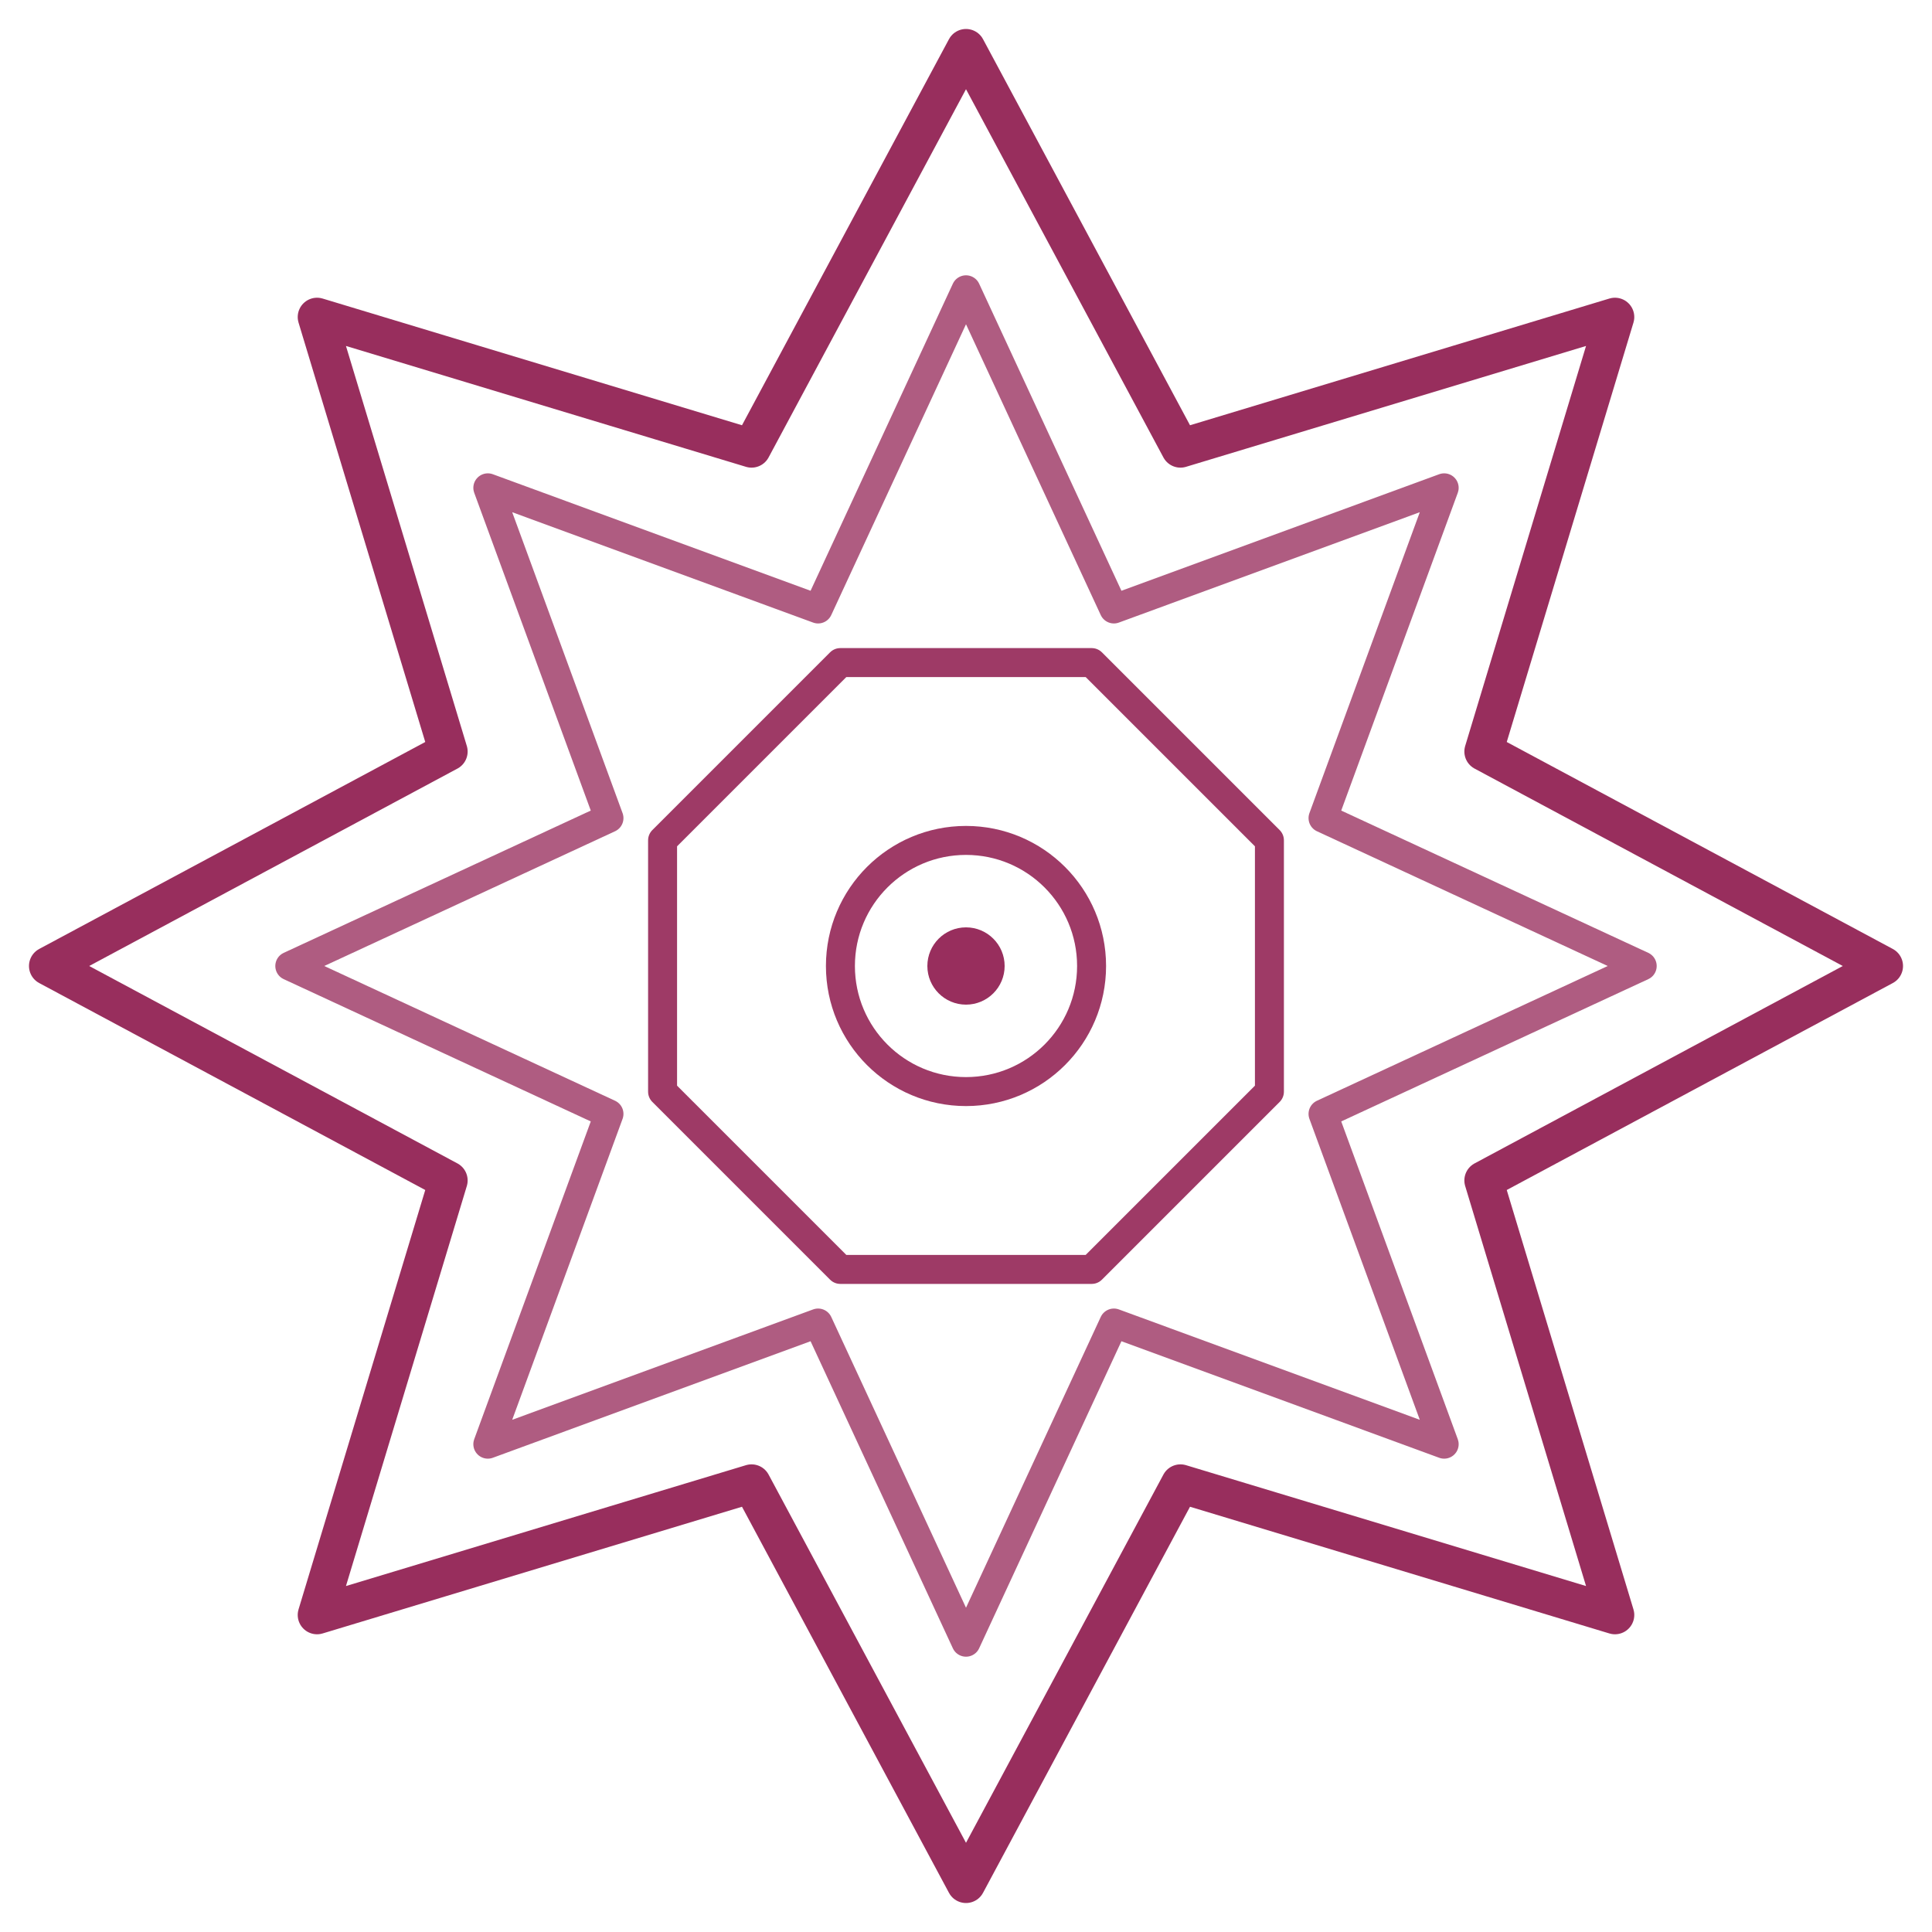
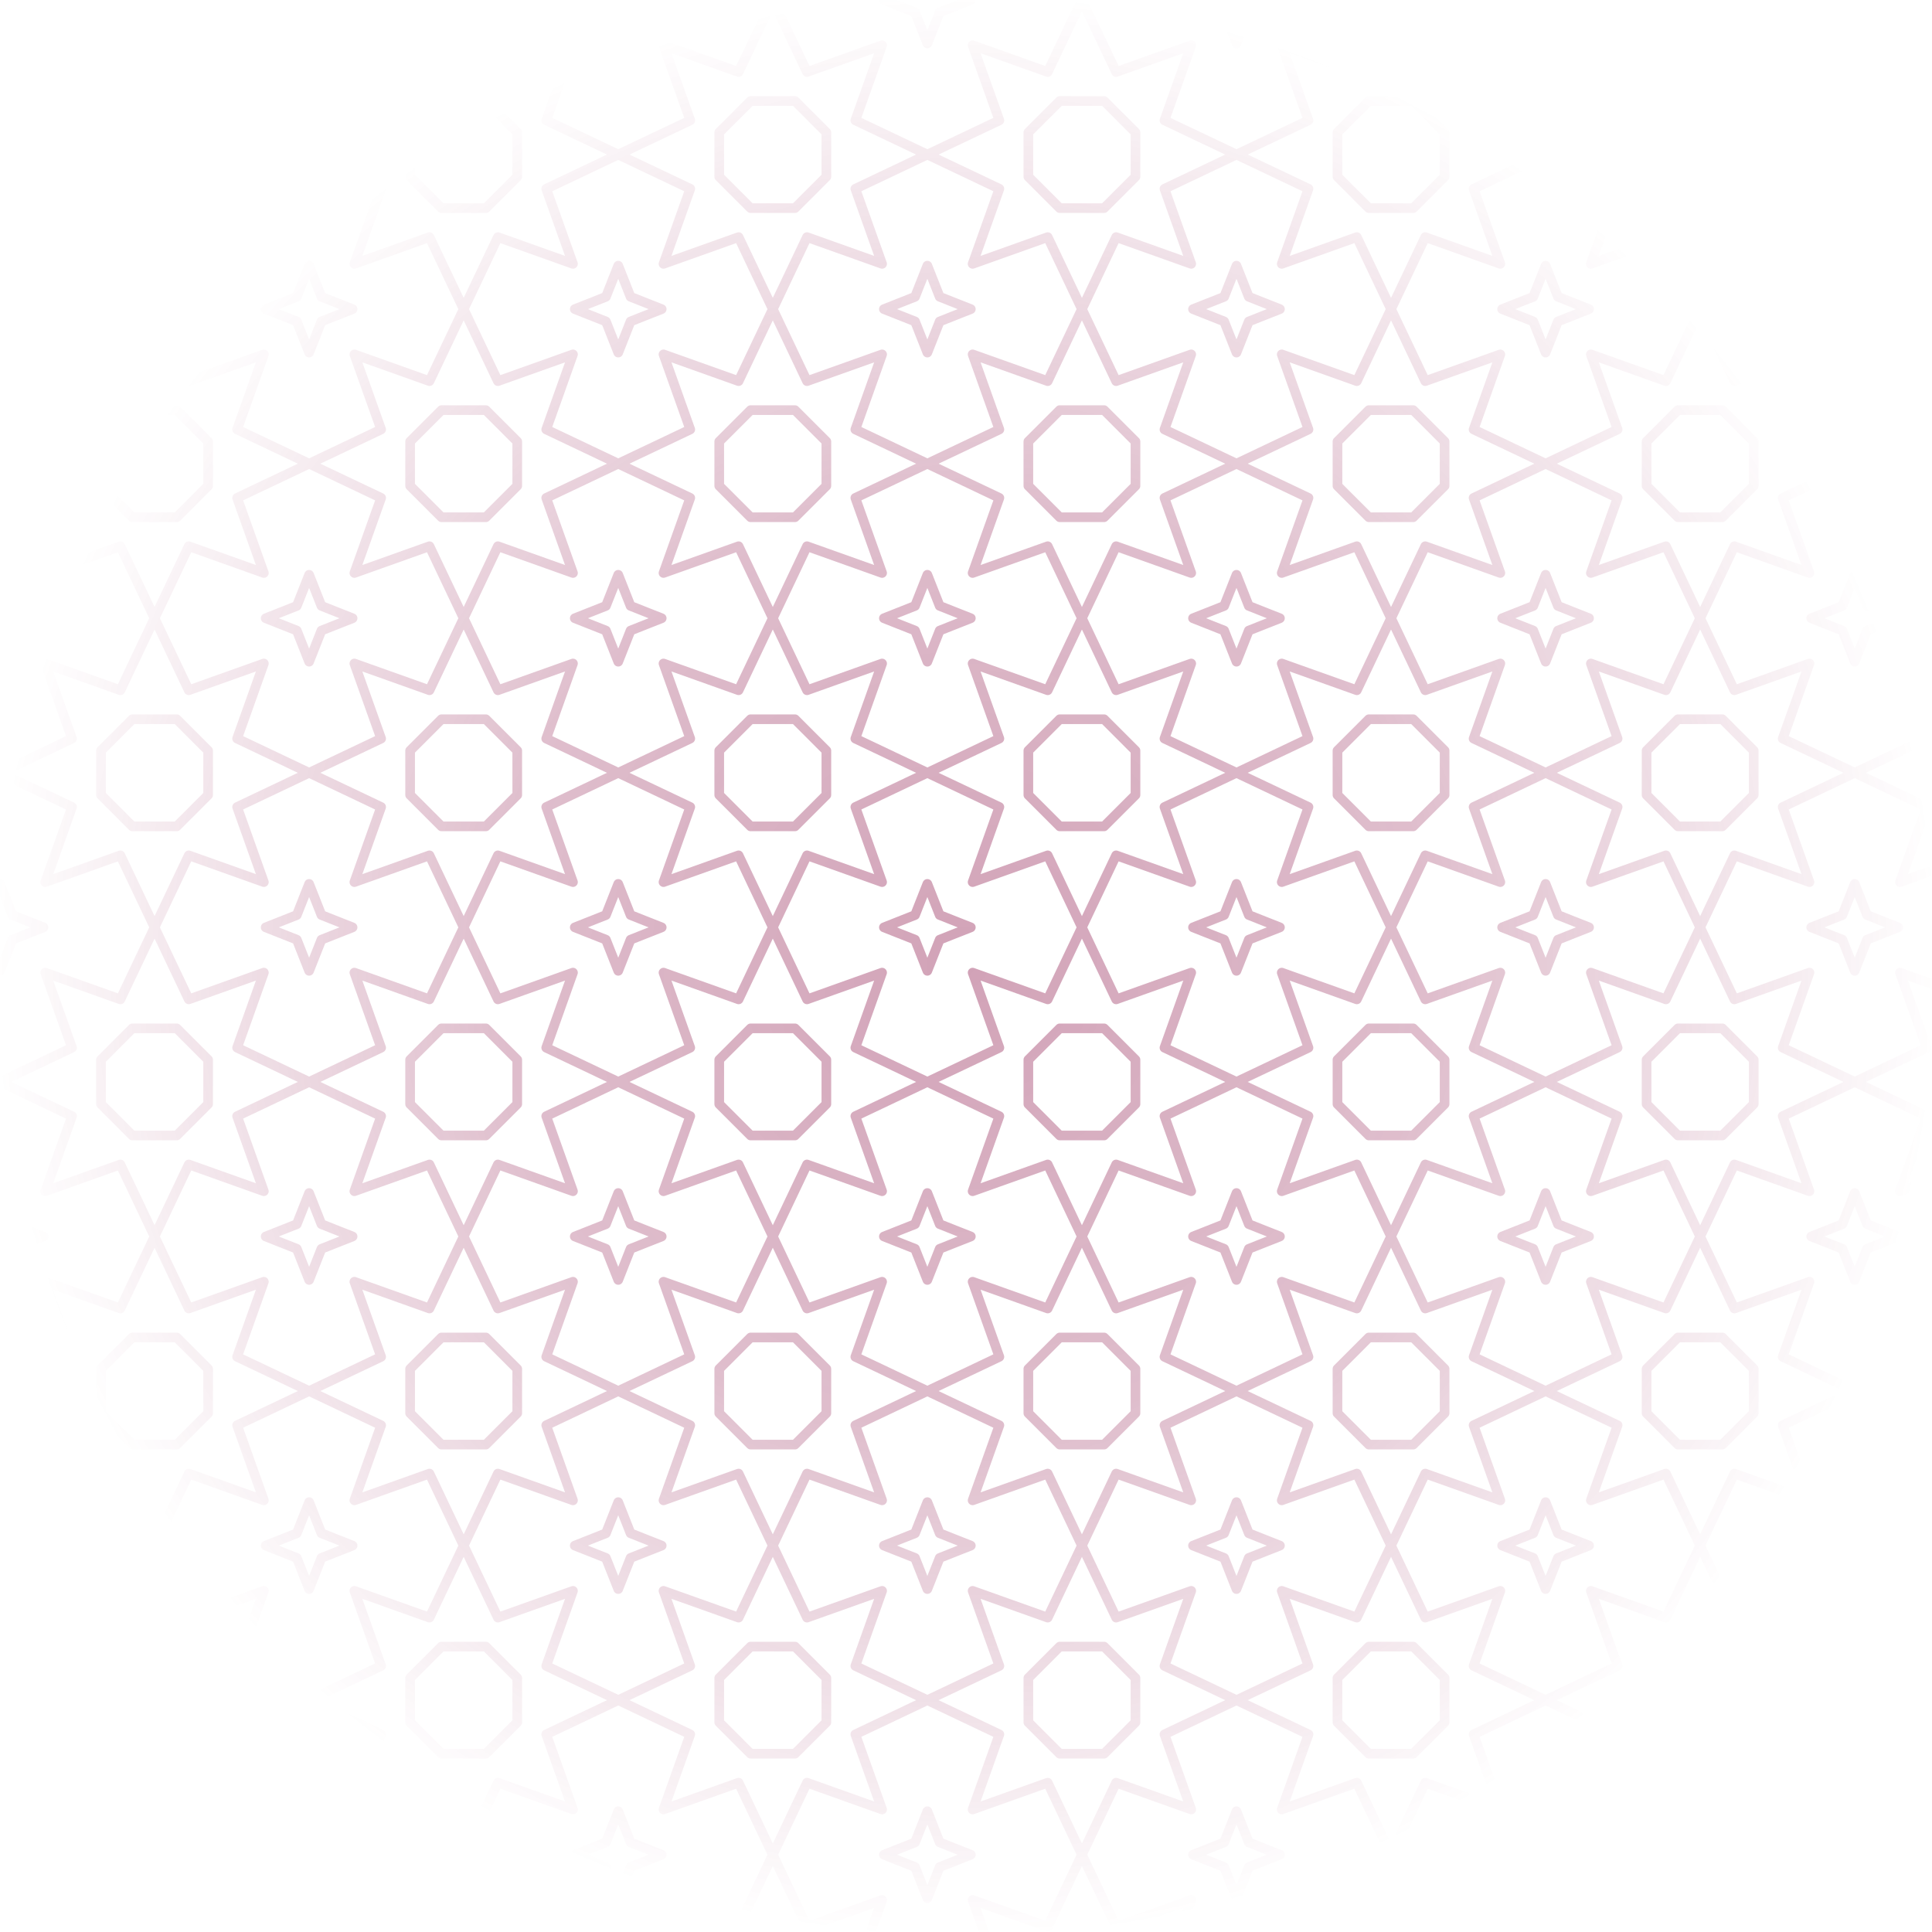
- <svg xmlns="http://www.w3.org/2000/svg" viewBox="0 0 200 200" role="presentation">
-   <g fill="none" stroke="#8d174b" stroke-linejoin="round">
-     <path d="M 100.00,5.00 L 122.20,46.41 L 167.18,32.82 L 153.59,77.80 L 195.00,100.00 L 153.59,122.20 L 167.18,167.18 L 122.20,153.59 L 100.00,195.00 L 77.80,153.59 L 32.82,167.18 L 46.41,122.20 L 5.00,100.00 L 46.41,77.80 L 32.82,32.82 L 77.80,46.41 Z" stroke-width="4" opacity="0.9" />
-     <path d="M 100.00,30.00 L 115.31,63.04 L 149.50,50.50 L 136.96,84.69 L 170.00,100.00 L 136.96,115.31 L 149.50,149.50 L 115.31,136.96 L 100.00,170.00 L 84.69,136.96 L 50.50,149.50 L 63.04,115.31 L 30.00,100.00 L 63.04,84.69 L 50.50,50.50 L 84.69,63.04 Z" stroke-width="3" opacity="0.7" />
-     <path d="M 131.41,113.01 L 113.01,131.41 L 86.99,131.41 L 68.59,113.01 L 68.59,86.99 L 86.99,68.59 L 113.01,68.59 L 131.41,86.99 Z" stroke-width="3" opacity="0.85" />
-     <circle cx="100" cy="100" r="13" stroke-width="3" opacity="0.85" />
-     <circle cx="100" cy="100" r="4" fill="#8d174b" stroke="none" opacity="0.9" />
+ <svg xmlns="http://www.w3.org/2000/svg" viewBox="0 0 400 400" role="presentation">
+   <defs>
+     <pattern id="zellige" width="64" height="64" patternUnits="userSpaceOnUse">
+       <g fill="none" stroke="#8d174b" stroke-width="2" stroke-linejoin="round">
+         <path d="M 32.00,0.00 L 39.08,14.91 L 54.63,9.37 L 49.09,24.92 L 64.00,32.00 L 49.09,39.08 L 54.63,54.63 L 39.08,49.09 L 32.00,64.00 L 24.92,49.09 L 9.37,54.63 L 14.91,39.08 L 0.00,32.00 L 14.91,24.92 L 9.37,9.37 L 24.92,14.91 Z" />
+         <path d="M 43.09,36.59 L 36.59,43.09 L 27.41,43.09 L 20.91,36.59 L 20.91,27.41 L 27.41,20.91 L 36.59,20.91 L 43.09,27.41 Z" />
+         <path transform="translate(0,0)" d="M 0.00,-9.00 L 2.55,-2.55 L 9.00,0.00 L 2.55,2.55 L 0.00,9.00 L -2.55,2.55 L -9.00,0.00 L -2.55,-2.55 Z" />
+         <path transform="translate(64,0)" d="M 0.00,-9.00 L 2.55,-2.55 L 9.00,0.00 L 2.55,2.55 L 0.00,9.00 L -2.55,2.55 L -9.00,0.00 L -2.55,-2.55 Z" />
+         <path transform="translate(0,64)" d="M 0.00,-9.00 L 2.55,-2.55 L 9.00,0.00 L 2.55,2.55 L 0.00,9.00 L -2.55,2.55 L -9.00,0.00 L -2.55,-2.55 Z" />
+         <path transform="translate(64,64)" d="M 0.00,-9.00 L 2.55,-2.55 L 9.00,0.00 L 2.55,2.55 L 0.00,9.00 L -2.55,2.55 L -9.00,0.00 L -2.55,-2.55 Z" />
+       </g>
+     </pattern>
+     <radialGradient id="fade" cx="50%" cy="50%" r="50%">
+       <stop offset="0%" stop-color="#fff" stop-opacity="1" />
+       <stop offset="48%" stop-color="#fff" stop-opacity="0.7" />
+       <stop offset="100%" stop-color="#fff" stop-opacity="0" />
+     </radialGradient>
+     <mask id="m">
+       <rect width="400" height="400" fill="url(#fade)" />
+     </mask>
+   </defs>
+   <g mask="url(#m)" opacity="0.4">
+     <rect width="400" height="400" fill="url(#zellige)" />
  </g>
</svg>
